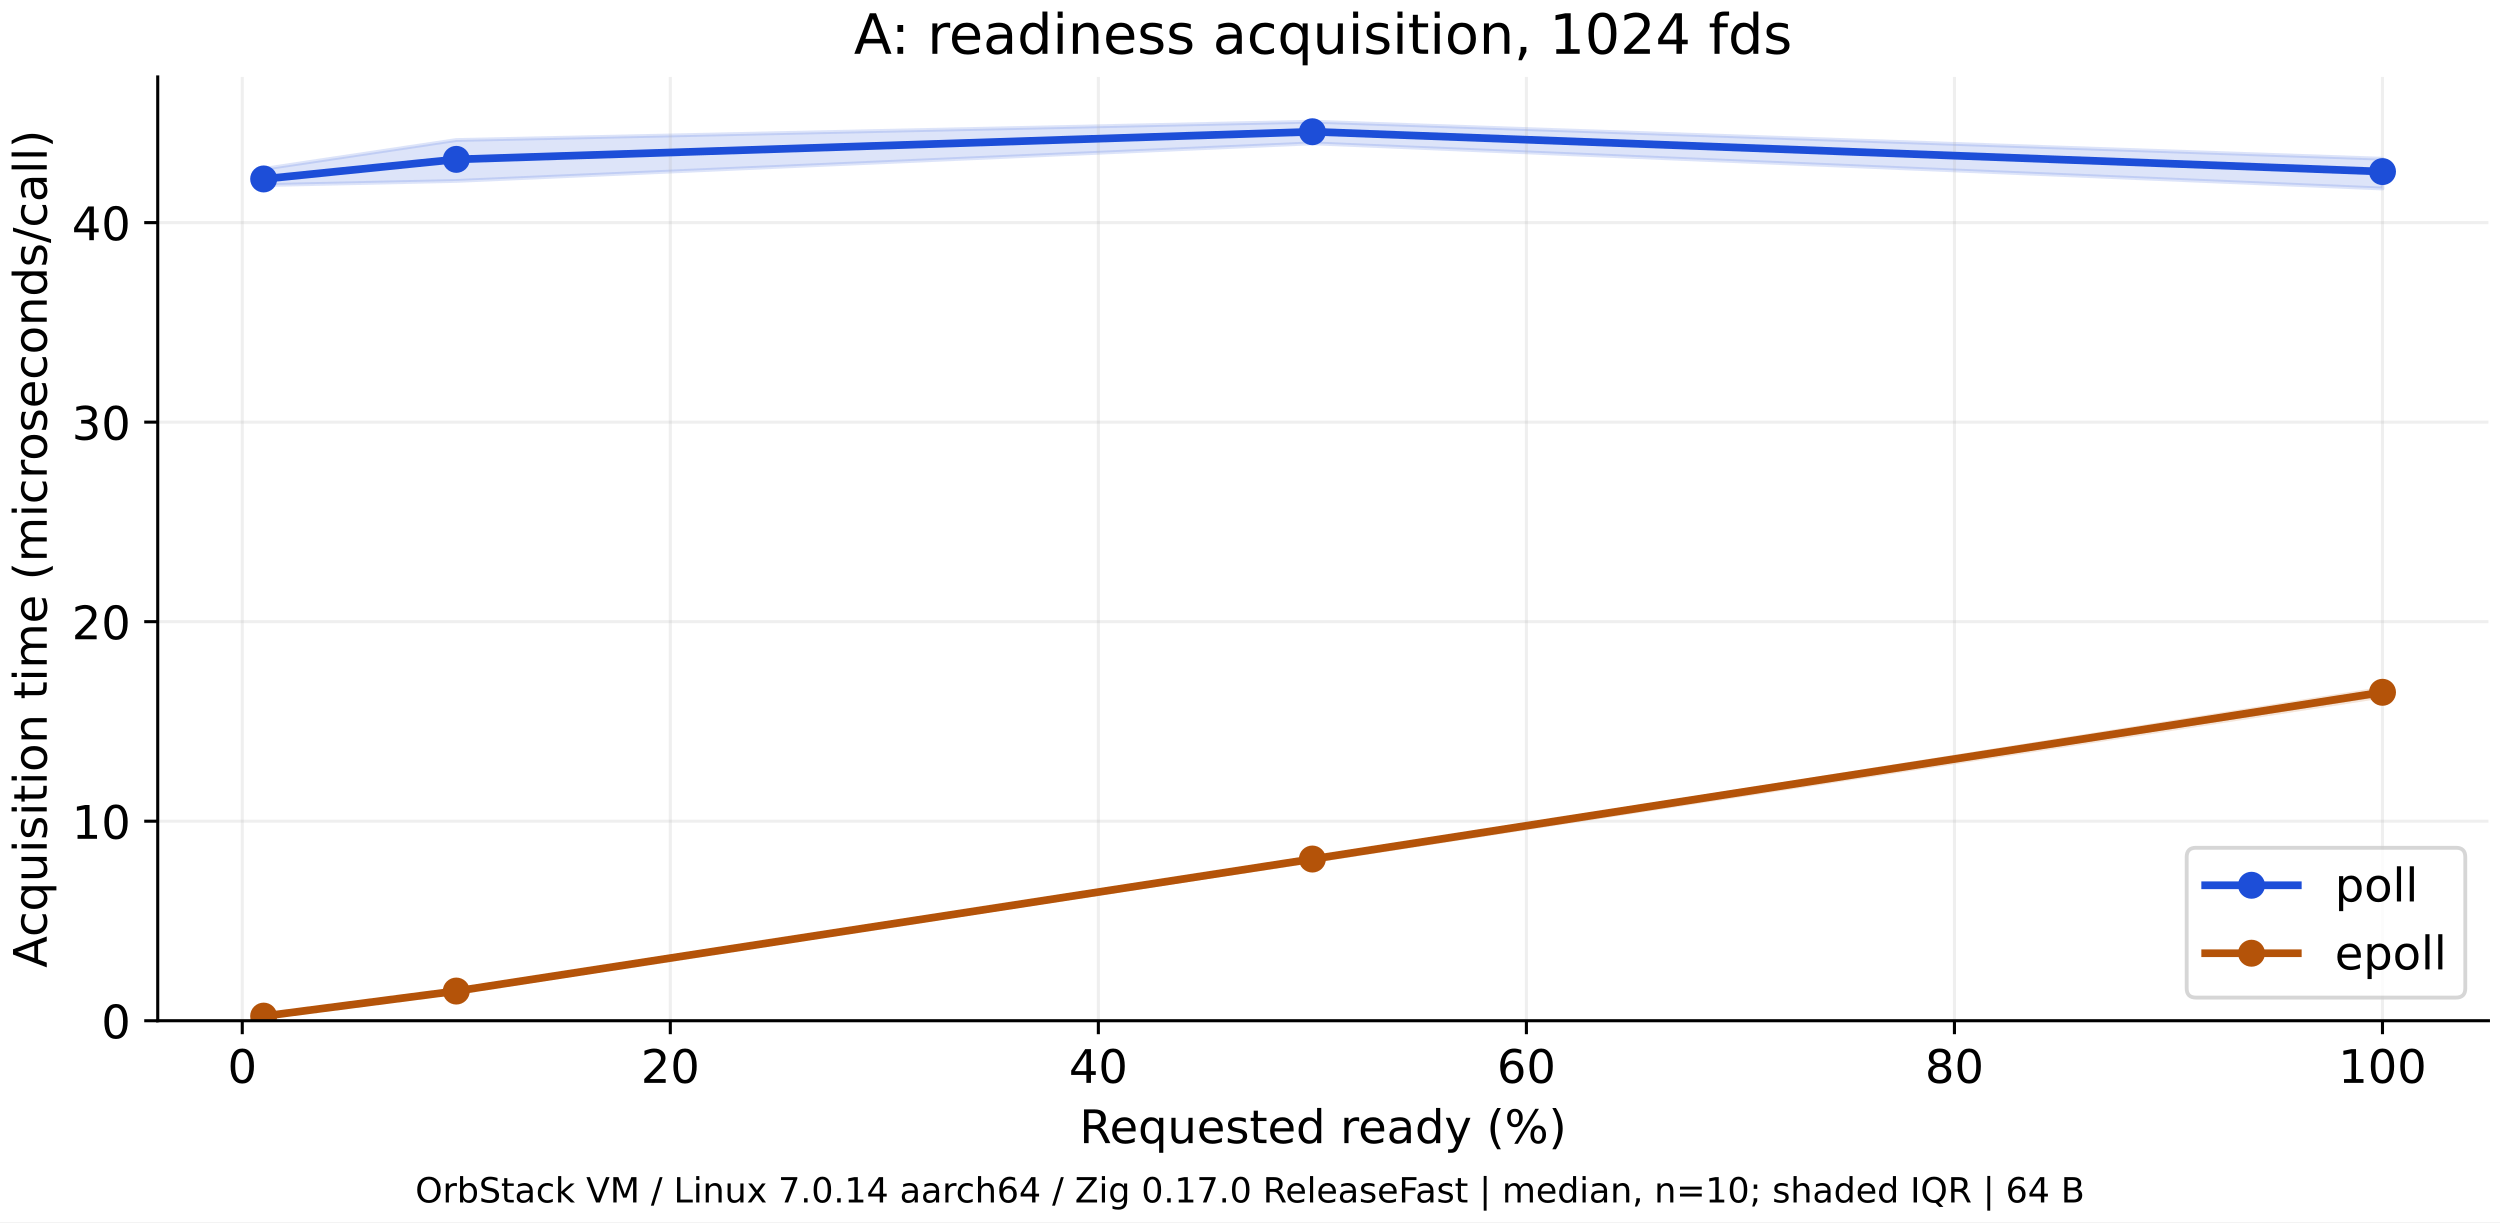
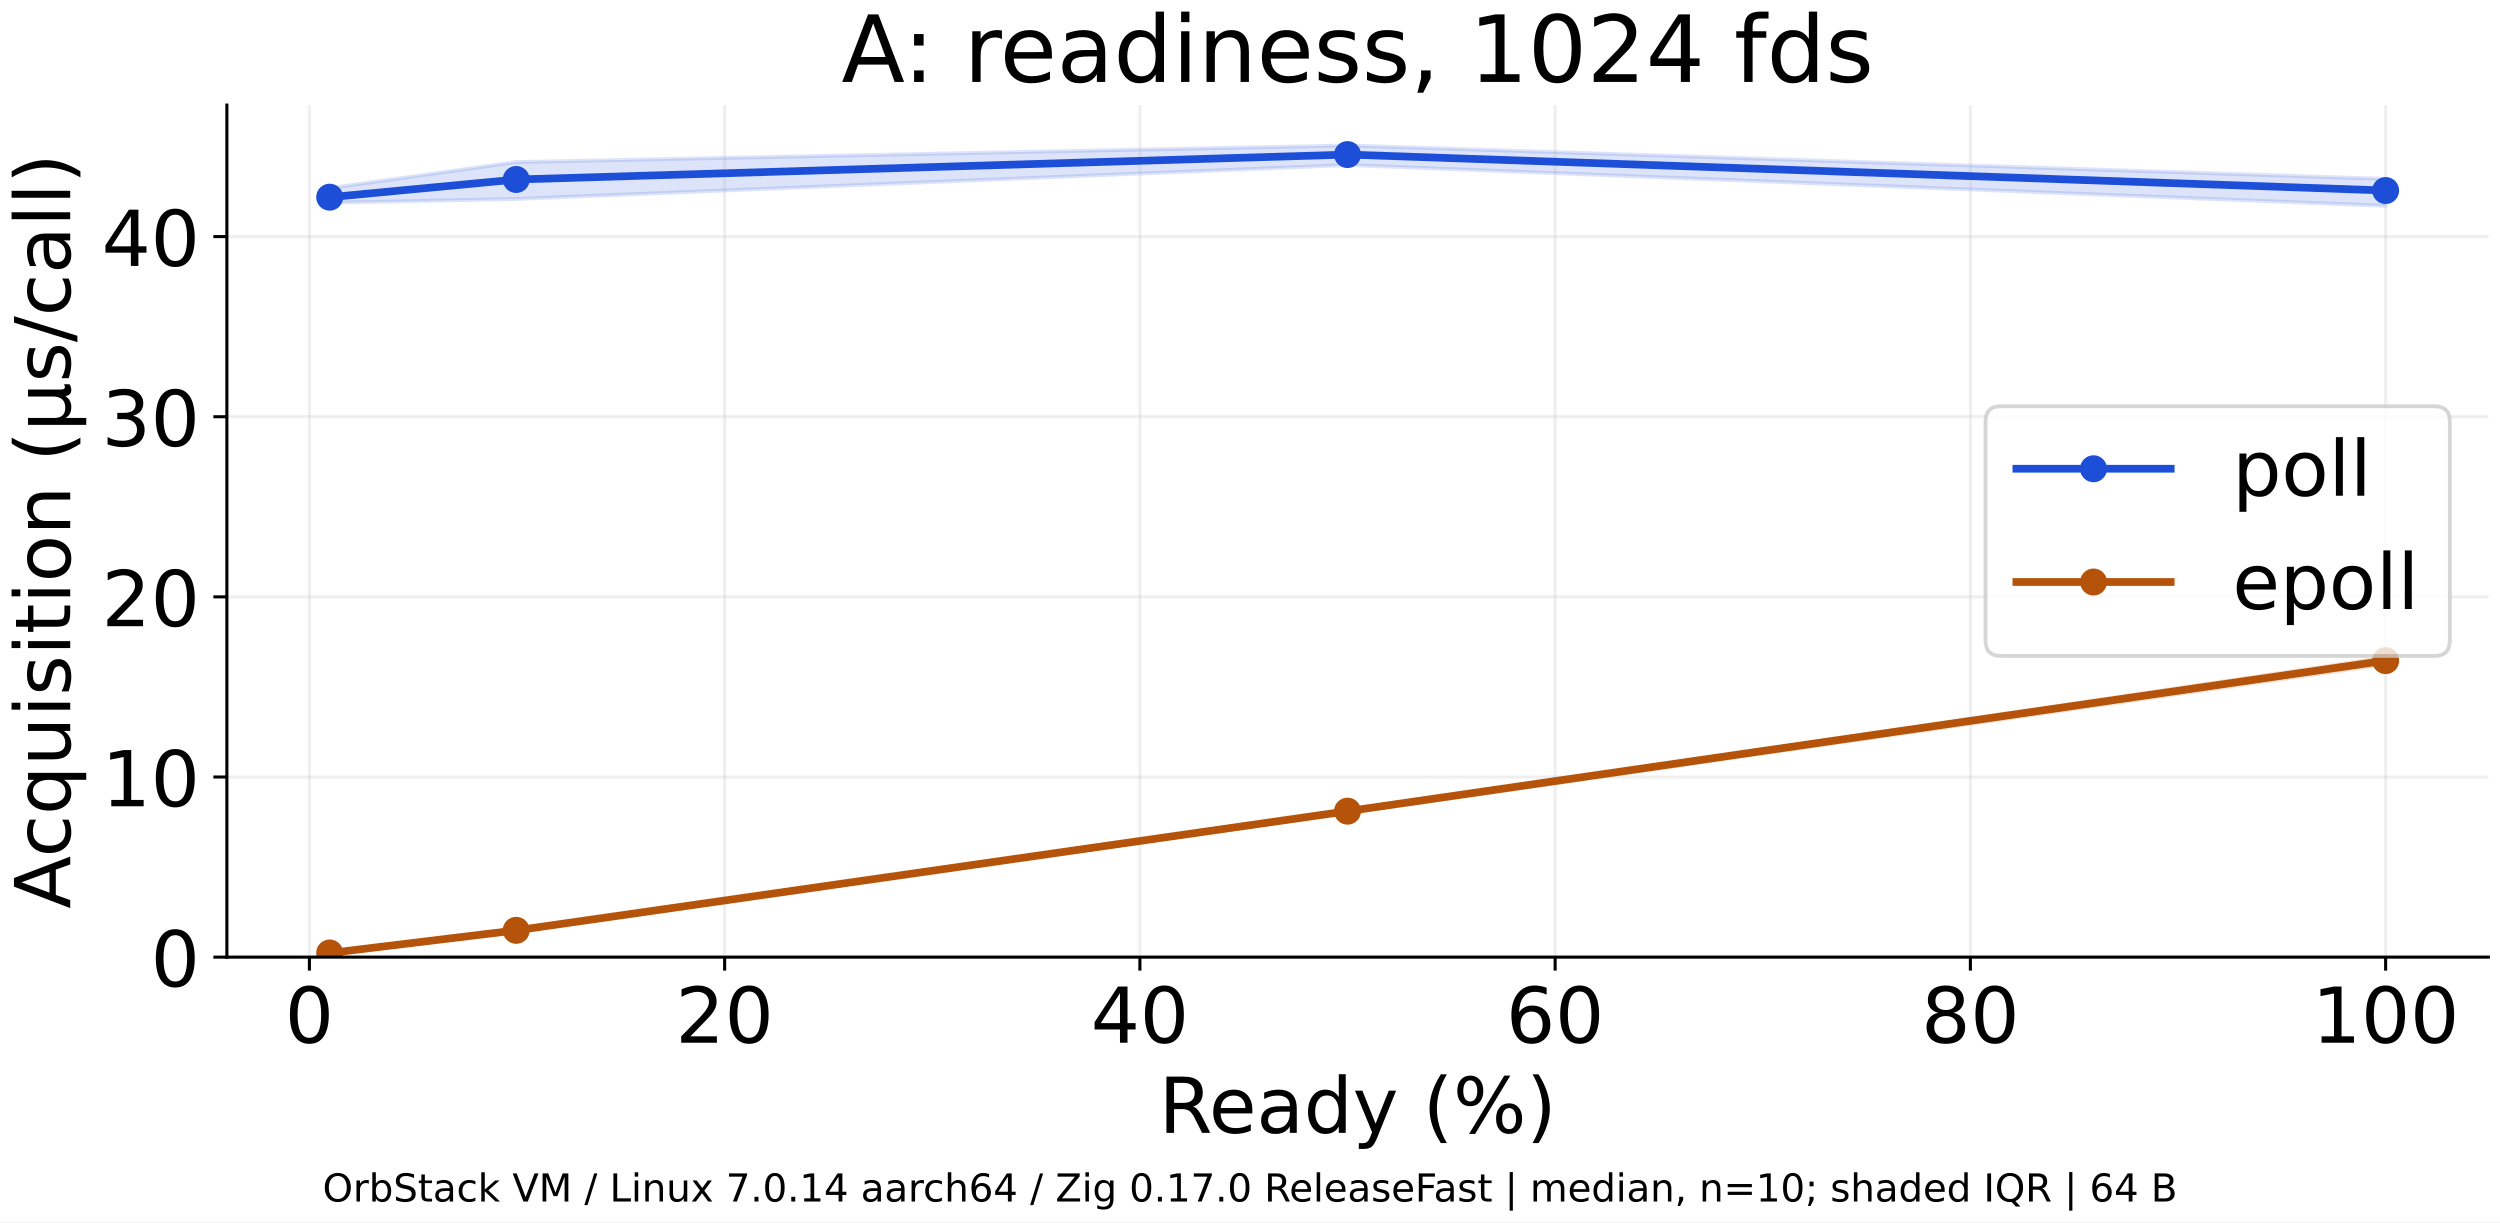
<svg xmlns="http://www.w3.org/2000/svg" xmlns:xlink="http://www.w3.org/1999/xlink" width="648pt" height="316.8pt" viewBox="0 0 648 316.8" version="1.1">
  <defs>
    <style type="text/css">*{stroke-linejoin: round; stroke-linecap: butt}</style>
  </defs>
  <g id="figure_1">
    <g id="patch_1">
      <path d="M 0 316.8  L 648 316.8  L 648 0  L 0 0  z " style="fill: #ffffff" />
    </g>
    <g id="axes_1">
      <g id="patch_2">
-         <path d="M 40.884 264.572  L 645 264.572  L 645 19.942  L 40.884 19.942  z " style="fill: #ffffff" />
+         <path d="M 58.806 248.087  L 645 248.087  L 645 27.236  L 58.806 27.236  z " style="fill: #ffffff" />
      </g>
      <g id="FillBetweenPolyCollection_1">
        <defs>
-           <path id="m000f91df64" d="M 68.344 -273.03  L 68.344 -268.817  L 118.271 -269.903  L 340.168 -279.647  L 617.54 -267.937  L 617.54 -275.657  L 617.54 -275.657  L 340.168 -285.265  L 118.271 -280.508  L 68.344 -273.03  z " style="stroke: #1d4ed8; stroke-opacity: 0.15" />
-         </defs>
-         <g clip-path="url(#p50cba7242d)">
-           <use xlink:href="#m000f91df64" x="0" y="316.8" style="fill: #1d4ed8; fill-opacity: 0.15; stroke: #1d4ed8; stroke-opacity: 0.15" />
+           <path id="m34422c88dd" d="M 85.452 -268.052  L 85.452 -264.248  L 133.802 -265.229  L 349.275 -274.026  L 618.355 -263.454  L 618.355 -270.423  L 618.355 -270.423  L 349.275 -279.097  L 133.802 -274.803  L 85.452 -268.052  z " style="stroke: #1d4ed8; stroke-opacity: 0.15" />
+         </defs>
+         <g clip-path="url(#p120dd24a5e)">
+           <use xlink:href="#m34422c88dd" x="0" y="316.8" style="fill: #1d4ed8; fill-opacity: 0.15; stroke: #1d4ed8; stroke-opacity: 0.15" />
        </g>
      </g>
      <g id="FillBetweenPolyCollection_2">
        <defs>
-           <path id="mef6a29b95e" d="M 68.344 -53.524  L 68.344 -53.397  L 118.271 -59.799  L 340.168 -93.573  L 617.54 -136.27  L 617.54 -138.298  L 617.54 -138.298  L 340.168 -94.245  L 118.271 -60.23  L 68.344 -53.524  z " style="stroke: #b45309; stroke-opacity: 0.15" />
-         </defs>
-         <g clip-path="url(#p50cba7242d)">
-           <use xlink:href="#mef6a29b95e" x="0" y="316.8" style="fill: #b45309; fill-opacity: 0.15; stroke: #b45309; stroke-opacity: 0.15" />
+           <path id="md9724dca7e" d="M 85.452 -69.883  L 85.452 -69.769  L 133.802 -75.548  L 349.275 -106.039  L 618.355 -144.586  L 618.355 -146.417  L 618.355 -146.417  L 349.275 -106.646  L 133.802 -75.937  L 85.452 -69.883  z " style="stroke: #b45309; stroke-opacity: 0.15" />
+         </defs>
+         <g clip-path="url(#p120dd24a5e)">
+           <use xlink:href="#md9724dca7e" x="0" y="316.8" style="fill: #b45309; fill-opacity: 0.15; stroke: #b45309; stroke-opacity: 0.15" />
        </g>
      </g>
      <g id="matplotlib.axis_1">
        <g id="xtick_1">
          <g id="line2d_1">
-             <path d="M 62.796 264.572  L 62.796 19.942  " clip-path="url(#p50cba7242d)" style="fill: none; stroke: #b0b0b0; stroke-opacity: 0.2; stroke-width: 0.8; stroke-linecap: square" />
+             <path d="M 80.196 248.087  L 80.196 27.236  " clip-path="url(#p120dd24a5e)" style="fill: none; stroke: #b0b0b0; stroke-opacity: 0.2; stroke-width: 0.8; stroke-linecap: square" />
          </g>
          <g id="line2d_2">
            <defs>
-               <path id="m54bfda0ea9" d="M 0 0  L 0 3.5  " style="stroke: #000000; stroke-width: 0.8" />
+               <path id="m557790004e" d="M 0 0  L 0 3.5  " style="stroke: #000000; stroke-width: 0.8" />
            </defs>
            <g>
-               <use xlink:href="#m54bfda0ea9" x="62.796" y="264.572" style="stroke: #000000; stroke-width: 0.8" />
+               <use xlink:href="#m557790004e" x="80.196" y="248.087" style="stroke: #000000; stroke-width: 0.8" />
            </g>
          </g>
          <g id="text_1">
-             <text style="font-size: 12px; font-family: 'DejaVu Sans'; text-anchor: middle" x="62.796" y="280.69" transform="rotate(-0 62.79636 280.6899)">0</text>
+             <text style="font-size: 20px; font-family: 'DejaVu Sans'; text-anchor: middle" x="80.196" y="270.284" transform="rotate(-0 80.19618 270.2837)">0</text>
          </g>
        </g>
        <g id="xtick_2">
          <g id="line2d_3">
-             <path d="M 173.745 264.572  L 173.745 19.942  " clip-path="url(#p50cba7242d)" style="fill: none; stroke: #b0b0b0; stroke-opacity: 0.2; stroke-width: 0.8; stroke-linecap: square" />
+             <path d="M 187.828 248.087  L 187.828 27.236  " clip-path="url(#p120dd24a5e)" style="fill: none; stroke: #b0b0b0; stroke-opacity: 0.2; stroke-width: 0.8; stroke-linecap: square" />
          </g>
          <g id="line2d_4">
            <g>
-               <use xlink:href="#m54bfda0ea9" x="173.745" y="264.572" style="stroke: #000000; stroke-width: 0.8" />
+               <use xlink:href="#m557790004e" x="187.828" y="248.087" style="stroke: #000000; stroke-width: 0.8" />
            </g>
          </g>
          <g id="text_2">
-             <text style="font-size: 12px; font-family: 'DejaVu Sans'; text-anchor: middle" x="173.745" y="280.69" transform="rotate(-0 173.7451 280.6899)">20</text>
+             <text style="font-size: 20px; font-family: 'DejaVu Sans'; text-anchor: middle" x="187.828" y="270.284" transform="rotate(-0 187.8279 270.2837)">20</text>
          </g>
        </g>
        <g id="xtick_3">
          <g id="line2d_5">
-             <path d="M 284.694 264.572  L 284.694 19.942  " clip-path="url(#p50cba7242d)" style="fill: none; stroke: #b0b0b0; stroke-opacity: 0.2; stroke-width: 0.8; stroke-linecap: square" />
+             <path d="M 295.46 248.087  L 295.46 27.236  " clip-path="url(#p120dd24a5e)" style="fill: none; stroke: #b0b0b0; stroke-opacity: 0.2; stroke-width: 0.8; stroke-linecap: square" />
          </g>
          <g id="line2d_6">
            <g>
-               <use xlink:href="#m54bfda0ea9" x="284.694" y="264.572" style="stroke: #000000; stroke-width: 0.8" />
+               <use xlink:href="#m557790004e" x="295.46" y="248.087" style="stroke: #000000; stroke-width: 0.8" />
            </g>
          </g>
          <g id="text_3">
-             <text style="font-size: 12px; font-family: 'DejaVu Sans'; text-anchor: middle" x="284.694" y="280.69" transform="rotate(-0 284.6938 280.6899)">40</text>
+             <text style="font-size: 20px; font-family: 'DejaVu Sans'; text-anchor: middle" x="295.46" y="270.284" transform="rotate(-0 295.4596 270.2837)">40</text>
          </g>
        </g>
        <g id="xtick_4">
          <g id="line2d_7">
-             <path d="M 395.643 264.572  L 395.643 19.942  " clip-path="url(#p50cba7242d)" style="fill: none; stroke: #b0b0b0; stroke-opacity: 0.2; stroke-width: 0.8; stroke-linecap: square" />
+             <path d="M 403.091 248.087  L 403.091 27.236  " clip-path="url(#p120dd24a5e)" style="fill: none; stroke: #b0b0b0; stroke-opacity: 0.2; stroke-width: 0.8; stroke-linecap: square" />
          </g>
          <g id="line2d_8">
            <g>
-               <use xlink:href="#m54bfda0ea9" x="395.643" y="264.572" style="stroke: #000000; stroke-width: 0.8" />
+               <use xlink:href="#m557790004e" x="403.091" y="248.087" style="stroke: #000000; stroke-width: 0.8" />
            </g>
          </g>
          <g id="text_4">
-             <text style="font-size: 12px; font-family: 'DejaVu Sans'; text-anchor: middle" x="395.643" y="280.69" transform="rotate(-0 395.6425 280.6899)">60</text>
+             <text style="font-size: 20px; font-family: 'DejaVu Sans'; text-anchor: middle" x="403.091" y="270.284" transform="rotate(-0 403.0912 270.2837)">60</text>
          </g>
        </g>
        <g id="xtick_5">
          <g id="line2d_9">
-             <path d="M 506.591 264.572  L 506.591 19.942  " clip-path="url(#p50cba7242d)" style="fill: none; stroke: #b0b0b0; stroke-opacity: 0.2; stroke-width: 0.8; stroke-linecap: square" />
+             <path d="M 510.723 248.087  L 510.723 27.236  " clip-path="url(#p120dd24a5e)" style="fill: none; stroke: #b0b0b0; stroke-opacity: 0.2; stroke-width: 0.8; stroke-linecap: square" />
          </g>
          <g id="line2d_10">
            <g>
-               <use xlink:href="#m54bfda0ea9" x="506.591" y="264.572" style="stroke: #000000; stroke-width: 0.8" />
+               <use xlink:href="#m557790004e" x="510.723" y="248.087" style="stroke: #000000; stroke-width: 0.8" />
            </g>
          </g>
          <g id="text_5">
-             <text style="font-size: 12px; font-family: 'DejaVu Sans'; text-anchor: middle" x="506.591" y="280.69" transform="rotate(-0 506.5912 280.6899)">80</text>
+             <text style="font-size: 20px; font-family: 'DejaVu Sans'; text-anchor: middle" x="510.723" y="270.284" transform="rotate(-0 510.7229 270.2837)">80</text>
          </g>
        </g>
        <g id="xtick_6">
          <g id="line2d_11">
-             <path d="M 617.54 264.572  L 617.54 19.942  " clip-path="url(#p50cba7242d)" style="fill: none; stroke: #b0b0b0; stroke-opacity: 0.2; stroke-width: 0.8; stroke-linecap: square" />
+             <path d="M 618.355 248.087  L 618.355 27.236  " clip-path="url(#p120dd24a5e)" style="fill: none; stroke: #b0b0b0; stroke-opacity: 0.2; stroke-width: 0.8; stroke-linecap: square" />
          </g>
          <g id="line2d_12">
            <g>
-               <use xlink:href="#m54bfda0ea9" x="617.54" y="264.572" style="stroke: #000000; stroke-width: 0.8" />
+               <use xlink:href="#m557790004e" x="618.355" y="248.087" style="stroke: #000000; stroke-width: 0.8" />
            </g>
          </g>
          <g id="text_6">
-             <text style="font-size: 12px; font-family: 'DejaVu Sans'; text-anchor: middle" x="617.54" y="280.69" transform="rotate(-0 617.54 280.6899)">100</text>
+             <text style="font-size: 20px; font-family: 'DejaVu Sans'; text-anchor: middle" x="618.355" y="270.284" transform="rotate(-0 618.3546 270.2837)">100</text>
          </g>
        </g>
        <g id="text_7">
-           <text style="font-size: 12px; font-family: 'DejaVu Sans'; text-anchor: middle" x="342.942" y="296.304" transform="rotate(-0 342.9419 296.3037)">Requested ready (%)</text>
+           <text style="font-size: 20px; font-family: 'DejaVu Sans'; text-anchor: middle" x="351.903" y="293.64" transform="rotate(-0 351.9031 293.6399)">Ready (%)</text>
        </g>
      </g>
      <g id="matplotlib.axis_2">
        <g id="ytick_1">
          <g id="line2d_13">
-             <path d="M 40.884 264.572  L 645 264.572  " clip-path="url(#p50cba7242d)" style="fill: none; stroke: #b0b0b0; stroke-opacity: 0.2; stroke-width: 0.8; stroke-linecap: square" />
+             <path d="M 58.806 248.087  L 645 248.087  " clip-path="url(#p120dd24a5e)" style="fill: none; stroke: #b0b0b0; stroke-opacity: 0.2; stroke-width: 0.8; stroke-linecap: square" />
          </g>
          <g id="line2d_14">
            <defs>
-               <path id="m15269abd43" d="M 0 0  L -3.5 0  " style="stroke: #000000; stroke-width: 0.8" />
+               <path id="m3c666d702c" d="M 0 0  L -3.5 0  " style="stroke: #000000; stroke-width: 0.8" />
            </defs>
            <g>
-               <use xlink:href="#m15269abd43" x="40.884" y="264.572" style="stroke: #000000; stroke-width: 0.8" />
+               <use xlink:href="#m3c666d702c" x="58.806" y="248.087" style="stroke: #000000; stroke-width: 0.8" />
            </g>
          </g>
          <g id="text_8">
-             <text style="font-size: 12px; font-family: 'DejaVu Sans'; text-anchor: end" x="33.884" y="269.131" transform="rotate(-0 33.88399 269.1308)">0</text>
+             <text style="font-size: 20px; font-family: 'DejaVu Sans'; text-anchor: end" x="51.806" y="255.685" transform="rotate(-0 51.80649 255.6852)">0</text>
          </g>
        </g>
        <g id="ytick_2">
          <g id="line2d_15">
-             <path d="M 40.884 212.855  L 645 212.855  " clip-path="url(#p50cba7242d)" style="fill: none; stroke: #b0b0b0; stroke-opacity: 0.2; stroke-width: 0.8; stroke-linecap: square" />
+             <path d="M 58.806 201.397  L 645 201.397  " clip-path="url(#p120dd24a5e)" style="fill: none; stroke: #b0b0b0; stroke-opacity: 0.2; stroke-width: 0.8; stroke-linecap: square" />
          </g>
          <g id="line2d_16">
            <g>
-               <use xlink:href="#m15269abd43" x="40.884" y="212.855" style="stroke: #000000; stroke-width: 0.8" />
+               <use xlink:href="#m3c666d702c" x="58.806" y="201.397" style="stroke: #000000; stroke-width: 0.8" />
            </g>
          </g>
          <g id="text_9">
-             <text style="font-size: 12px; font-family: 'DejaVu Sans'; text-anchor: end" x="33.884" y="217.414" transform="rotate(-0 33.88399 217.4143)">10</text>
+             <text style="font-size: 20px; font-family: 'DejaVu Sans'; text-anchor: end" x="51.806" y="208.996" transform="rotate(-0 51.80649 208.9958)">10</text>
          </g>
        </g>
        <g id="ytick_3">
          <g id="line2d_17">
-             <path d="M 40.884 161.139  L 645 161.139  " clip-path="url(#p50cba7242d)" style="fill: none; stroke: #b0b0b0; stroke-opacity: 0.2; stroke-width: 0.8; stroke-linecap: square" />
+             <path d="M 58.806 154.708  L 645 154.708  " clip-path="url(#p120dd24a5e)" style="fill: none; stroke: #b0b0b0; stroke-opacity: 0.2; stroke-width: 0.8; stroke-linecap: square" />
          </g>
          <g id="line2d_18">
            <g>
-               <use xlink:href="#m15269abd43" x="40.884" y="161.139" style="stroke: #000000; stroke-width: 0.8" />
+               <use xlink:href="#m3c666d702c" x="58.806" y="154.708" style="stroke: #000000; stroke-width: 0.8" />
            </g>
          </g>
          <g id="text_10">
-             <text style="font-size: 12px; font-family: 'DejaVu Sans'; text-anchor: end" x="33.884" y="165.698" transform="rotate(-0 33.88399 165.6978)">20</text>
+             <text style="font-size: 20px; font-family: 'DejaVu Sans'; text-anchor: end" x="51.806" y="162.306" transform="rotate(-0 51.80649 162.3065)">20</text>
          </g>
        </g>
        <g id="ytick_4">
          <g id="line2d_19">
-             <path d="M 40.884 109.422  L 645 109.422  " clip-path="url(#p50cba7242d)" style="fill: none; stroke: #b0b0b0; stroke-opacity: 0.2; stroke-width: 0.8; stroke-linecap: square" />
+             <path d="M 58.806 108.019  L 645 108.019  " clip-path="url(#p120dd24a5e)" style="fill: none; stroke: #b0b0b0; stroke-opacity: 0.2; stroke-width: 0.8; stroke-linecap: square" />
          </g>
          <g id="line2d_20">
            <g>
-               <use xlink:href="#m15269abd43" x="40.884" y="109.422" style="stroke: #000000; stroke-width: 0.8" />
+               <use xlink:href="#m3c666d702c" x="58.806" y="108.019" style="stroke: #000000; stroke-width: 0.8" />
            </g>
          </g>
          <g id="text_11">
-             <text style="font-size: 12px; font-family: 'DejaVu Sans'; text-anchor: end" x="33.884" y="113.981" transform="rotate(-0 33.88399 113.9812)">30</text>
+             <text style="font-size: 20px; font-family: 'DejaVu Sans'; text-anchor: end" x="51.806" y="115.617" transform="rotate(-0 51.80649 115.6171)">30</text>
          </g>
        </g>
        <g id="ytick_5">
          <g id="line2d_21">
-             <path d="M 40.884 57.706  L 645 57.706  " clip-path="url(#p50cba7242d)" style="fill: none; stroke: #b0b0b0; stroke-opacity: 0.2; stroke-width: 0.8; stroke-linecap: square" />
+             <path d="M 58.806 61.329  L 645 61.329  " clip-path="url(#p120dd24a5e)" style="fill: none; stroke: #b0b0b0; stroke-opacity: 0.2; stroke-width: 0.8; stroke-linecap: square" />
          </g>
          <g id="line2d_22">
            <g>
-               <use xlink:href="#m15269abd43" x="40.884" y="57.706" style="stroke: #000000; stroke-width: 0.8" />
+               <use xlink:href="#m3c666d702c" x="58.806" y="61.329" style="stroke: #000000; stroke-width: 0.8" />
            </g>
          </g>
          <g id="text_12">
-             <text style="font-size: 12px; font-family: 'DejaVu Sans'; text-anchor: end" x="33.884" y="62.265" transform="rotate(-0 33.88399 62.26469)">40</text>
+             <text style="font-size: 20px; font-family: 'DejaVu Sans'; text-anchor: end" x="51.806" y="68.928" transform="rotate(-0 51.80649 68.92771)">40</text>
          </g>
        </g>
        <g id="text_13">
-           <text style="font-size: 12px; font-family: 'DejaVu Sans'; text-anchor: middle" x="12.118" y="142.257" transform="rotate(-90 12.11837 142.2569)">Acquisition time (microseconds/call)</text>
+           <text style="font-size: 20px; font-family: 'DejaVu Sans'; text-anchor: middle" x="18.197" y="137.662" transform="rotate(-90 18.19712 137.6616)">Acquisition (µs/call)</text>
        </g>
      </g>
      <g id="line2d_23">
-         <path d="M 68.344 46.384  L 118.271 41.308  L 340.168 34.15  L 617.54 44.475  " clip-path="url(#p50cba7242d)" style="fill: none; stroke: #1d4ed8; stroke-width: 2; stroke-linecap: square" />
-         <defs>
-           <path id="m36643109e3" d="M 0 3  C 0.796 3 1.559 2.684 2.121 2.121  C 2.684 1.559 3 0.796 3 0  C 3 -0.796 2.684 -1.559 2.121 -2.121  C 1.559 -2.684 0.796 -3 0 -3  C -0.796 -3 -1.559 -2.684 -2.121 -2.121  C -2.684 -1.559 -3 -0.796 -3 0  C -3 0.796 -2.684 1.559 -2.121 2.121  C -1.559 2.684 -0.796 3 0 3  z " style="stroke: #1d4ed8" />
-         </defs>
-         <g clip-path="url(#p50cba7242d)">
-           <use xlink:href="#m36643109e3" x="68.344" y="46.384" style="fill: #1d4ed8; stroke: #1d4ed8" />
-           <use xlink:href="#m36643109e3" x="118.271" y="41.308" style="fill: #1d4ed8; stroke: #1d4ed8" />
-           <use xlink:href="#m36643109e3" x="340.168" y="34.15" style="fill: #1d4ed8; stroke: #1d4ed8" />
-           <use xlink:href="#m36643109e3" x="617.54" y="44.475" style="fill: #1d4ed8; stroke: #1d4ed8" />
+         <path d="M 85.452 51.109  L 133.802 46.525  L 349.275 40.063  L 618.355 49.385  " clip-path="url(#p120dd24a5e)" style="fill: none; stroke: #1d4ed8; stroke-width: 2; stroke-linecap: square" />
+         <defs>
+           <path id="m2e87a7cb6d" d="M 0 3  C 0.796 3 1.559 2.684 2.121 2.121  C 2.684 1.559 3 0.796 3 0  C 3 -0.796 2.684 -1.559 2.121 -2.121  C 1.559 -2.684 0.796 -3 0 -3  C -0.796 -3 -1.559 -2.684 -2.121 -2.121  C -2.684 -1.559 -3 -0.796 -3 0  C -3 0.796 -2.684 1.559 -2.121 2.121  C -1.559 2.684 -0.796 3 0 3  z " style="stroke: #1d4ed8" />
+         </defs>
+         <g clip-path="url(#p120dd24a5e)">
+           <use xlink:href="#m2e87a7cb6d" x="85.452" y="51.109" style="fill: #1d4ed8; stroke: #1d4ed8" />
+           <use xlink:href="#m2e87a7cb6d" x="133.802" y="46.525" style="fill: #1d4ed8; stroke: #1d4ed8" />
+           <use xlink:href="#m2e87a7cb6d" x="349.275" y="40.063" style="fill: #1d4ed8; stroke: #1d4ed8" />
+           <use xlink:href="#m2e87a7cb6d" x="618.355" y="49.385" style="fill: #1d4ed8; stroke: #1d4ed8" />
        </g>
      </g>
      <g id="line2d_24">
-         <path d="M 68.344 263.379  L 118.271 256.882  L 340.168 222.664  L 617.54 179.444  " clip-path="url(#p50cba7242d)" style="fill: none; stroke: #b45309; stroke-width: 2; stroke-linecap: square" />
-         <defs>
-           <path id="m6b0c53c6ff" d="M 0 3  C 0.796 3 1.559 2.684 2.121 2.121  C 2.684 1.559 3 0.796 3 0  C 3 -0.796 2.684 -1.559 2.121 -2.121  C 1.559 -2.684 0.796 -3 0 -3  C -0.796 -3 -1.559 -2.684 -2.121 -2.121  C -2.684 -1.559 -3 -0.796 -3 0  C -3 0.796 -2.684 1.559 -2.121 2.121  C -1.559 2.684 -0.796 3 0 3  z " style="stroke: #b45309" />
-         </defs>
-         <g clip-path="url(#p50cba7242d)">
-           <use xlink:href="#m6b0c53c6ff" x="68.344" y="263.379" style="fill: #b45309; stroke: #b45309" />
-           <use xlink:href="#m6b0c53c6ff" x="118.271" y="256.882" style="fill: #b45309; stroke: #b45309" />
-           <use xlink:href="#m6b0c53c6ff" x="340.168" y="222.664" style="fill: #b45309; stroke: #b45309" />
-           <use xlink:href="#m6b0c53c6ff" x="617.54" y="179.444" style="fill: #b45309; stroke: #b45309" />
+         <path d="M 85.452 247.01  L 133.802 241.145  L 349.275 210.253  L 618.355 171.234  " clip-path="url(#p120dd24a5e)" style="fill: none; stroke: #b45309; stroke-width: 2; stroke-linecap: square" />
+         <defs>
+           <path id="m8138286d5c" d="M 0 3  C 0.796 3 1.559 2.684 2.121 2.121  C 2.684 1.559 3 0.796 3 0  C 3 -0.796 2.684 -1.559 2.121 -2.121  C 1.559 -2.684 0.796 -3 0 -3  C -0.796 -3 -1.559 -2.684 -2.121 -2.121  C -2.684 -1.559 -3 -0.796 -3 0  C -3 0.796 -2.684 1.559 -2.121 2.121  C -1.559 2.684 -0.796 3 0 3  z " style="stroke: #b45309" />
+         </defs>
+         <g clip-path="url(#p120dd24a5e)">
+           <use xlink:href="#m8138286d5c" x="85.452" y="247.01" style="fill: #b45309; stroke: #b45309" />
+           <use xlink:href="#m8138286d5c" x="133.802" y="241.145" style="fill: #b45309; stroke: #b45309" />
+           <use xlink:href="#m8138286d5c" x="349.275" y="210.253" style="fill: #b45309; stroke: #b45309" />
+           <use xlink:href="#m8138286d5c" x="618.355" y="171.234" style="fill: #b45309; stroke: #b45309" />
        </g>
      </g>
      <g id="patch_3">
-         <path d="M 40.884 264.572  L 40.884 19.942  " style="fill: none; stroke: #000000; stroke-width: 0.8; stroke-linejoin: miter; stroke-linecap: square" />
+         <path d="M 58.806 248.087  L 58.806 27.236  " style="fill: none; stroke: #000000; stroke-width: 0.8; stroke-linejoin: miter; stroke-linecap: square" />
      </g>
      <g id="patch_4">
-         <path d="M 40.884 264.572  L 645 264.572  " style="fill: none; stroke: #000000; stroke-width: 0.8; stroke-linejoin: miter; stroke-linecap: square" />
+         <path d="M 58.806 248.087  L 645 248.087  " style="fill: none; stroke: #000000; stroke-width: 0.8; stroke-linejoin: miter; stroke-linecap: square" />
      </g>
      <g id="text_14">
-         <text style="font-size: 14.4px; font-family: 'DejaVu Sans'; text-anchor: middle" x="342.942" y="13.942" transform="rotate(-0 342.9419 13.94199)">A: readiness acquisition, 1024 fds</text>
+         <text style="font-size: 24px; font-family: 'DejaVu Sans'; text-anchor: middle" x="351.903" y="21.236" transform="rotate(-0 351.9031 21.23649)">A: readiness, 1024 fds</text>
      </g>
      <g id="legend_1">
        <g id="patch_5">
-           <path d="M 569.188 258.572  L 636.6 258.572  Q 639 258.572 639 256.172  L 639 222.144  Q 639 219.744 636.6 219.744  L 569.188 219.744  Q 566.788 219.744 566.788 222.144  L 566.788 256.172  Q 566.788 258.572 569.188 258.572  z " style="fill: #ffffff; opacity: 0.8; stroke: #cccccc; stroke-linejoin: miter" />
+           <path d="M 518.647 170.018  L 631 170.018  Q 635 170.018 635 166.018  L 635 109.305  Q 635 105.305 631 105.305  L 518.647 105.305  Q 514.647 105.305 514.647 109.305  L 514.647 166.018  Q 514.647 170.018 518.647 170.018  z " style="fill: #ffffff; opacity: 0.8; stroke: #cccccc; stroke-linejoin: miter" />
        </g>
        <g id="line2d_25">
-           <path d="M 571.588 229.462  L 583.588 229.462  L 595.588 229.462  " style="fill: none; stroke: #1d4ed8; stroke-width: 2; stroke-linecap: square" />
+           <path d="M 522.647 121.502  L 542.647 121.502  L 562.647 121.502  " style="fill: none; stroke: #1d4ed8; stroke-width: 2; stroke-linecap: square" />
          <g>
-             <use xlink:href="#m36643109e3" x="583.588" y="229.462" style="fill: #1d4ed8; stroke: #1d4ed8" />
+             <use xlink:href="#m2e87a7cb6d" x="542.647" y="121.502" style="fill: #1d4ed8; stroke: #1d4ed8" />
          </g>
        </g>
        <g id="text_15">
-           <text style="font-size: 12px; font-family: 'DejaVu Sans'; text-anchor: start" x="605.188" y="233.662" transform="rotate(-0 605.1879 233.6624)">poll</text>
+           <text style="font-size: 20px; font-family: 'DejaVu Sans'; text-anchor: start" x="578.647" y="128.502" transform="rotate(-0 578.6466 128.5023)">poll</text>
        </g>
        <g id="line2d_26">
-           <path d="M 571.588 247.076  L 583.588 247.076  L 595.588 247.076  " style="fill: none; stroke: #b45309; stroke-width: 2; stroke-linecap: square" />
+           <path d="M 522.647 150.859  L 542.647 150.859  L 562.647 150.859  " style="fill: none; stroke: #b45309; stroke-width: 2; stroke-linecap: square" />
          <g>
-             <use xlink:href="#m6b0c53c6ff" x="583.588" y="247.076" style="fill: #b45309; stroke: #b45309" />
+             <use xlink:href="#m8138286d5c" x="542.647" y="150.859" style="fill: #b45309; stroke: #b45309" />
          </g>
        </g>
        <g id="text_16">
-           <text style="font-size: 12px; font-family: 'DejaVu Sans'; text-anchor: start" x="605.188" y="251.276" transform="rotate(-0 605.1879 251.2762)">epoll</text>
+           <text style="font-size: 20px; font-family: 'DejaVu Sans'; text-anchor: start" x="578.647" y="157.859" transform="rotate(-0 578.6466 157.8585)">epoll</text>
        </g>
      </g>
    </g>
    <g id="text_17">
-       <text style="font-size: 9px; font-family: 'DejaVu Sans'; text-anchor: middle" x="324" y="311.678" transform="rotate(-0 324 311.6777)">OrbStack VM / Linux 7.0.14 aarch64 / Zig 0.17.0 ReleaseFast | median, n=10; shaded IQR | 64 B</text>
+       <text style="font-size: 10px; font-family: 'DejaVu Sans'; text-anchor: middle" x="324" y="311.442" transform="rotate(-0 324 311.4419)">OrbStack VM / Linux 7.0.14 aarch64 / Zig 0.17.0 ReleaseFast | median, n=10; shaded IQR | 64 B</text>
    </g>
  </g>
  <defs>
-     <clipPath id="p50cba7242d">
-       <rect x="40.884" y="19.942" width="604.116" height="244.63" />
+     <clipPath id="p120dd24a5e">
+       <rect x="58.806" y="27.236" width="586.193" height="220.85" />
    </clipPath>
  </defs>
</svg>
